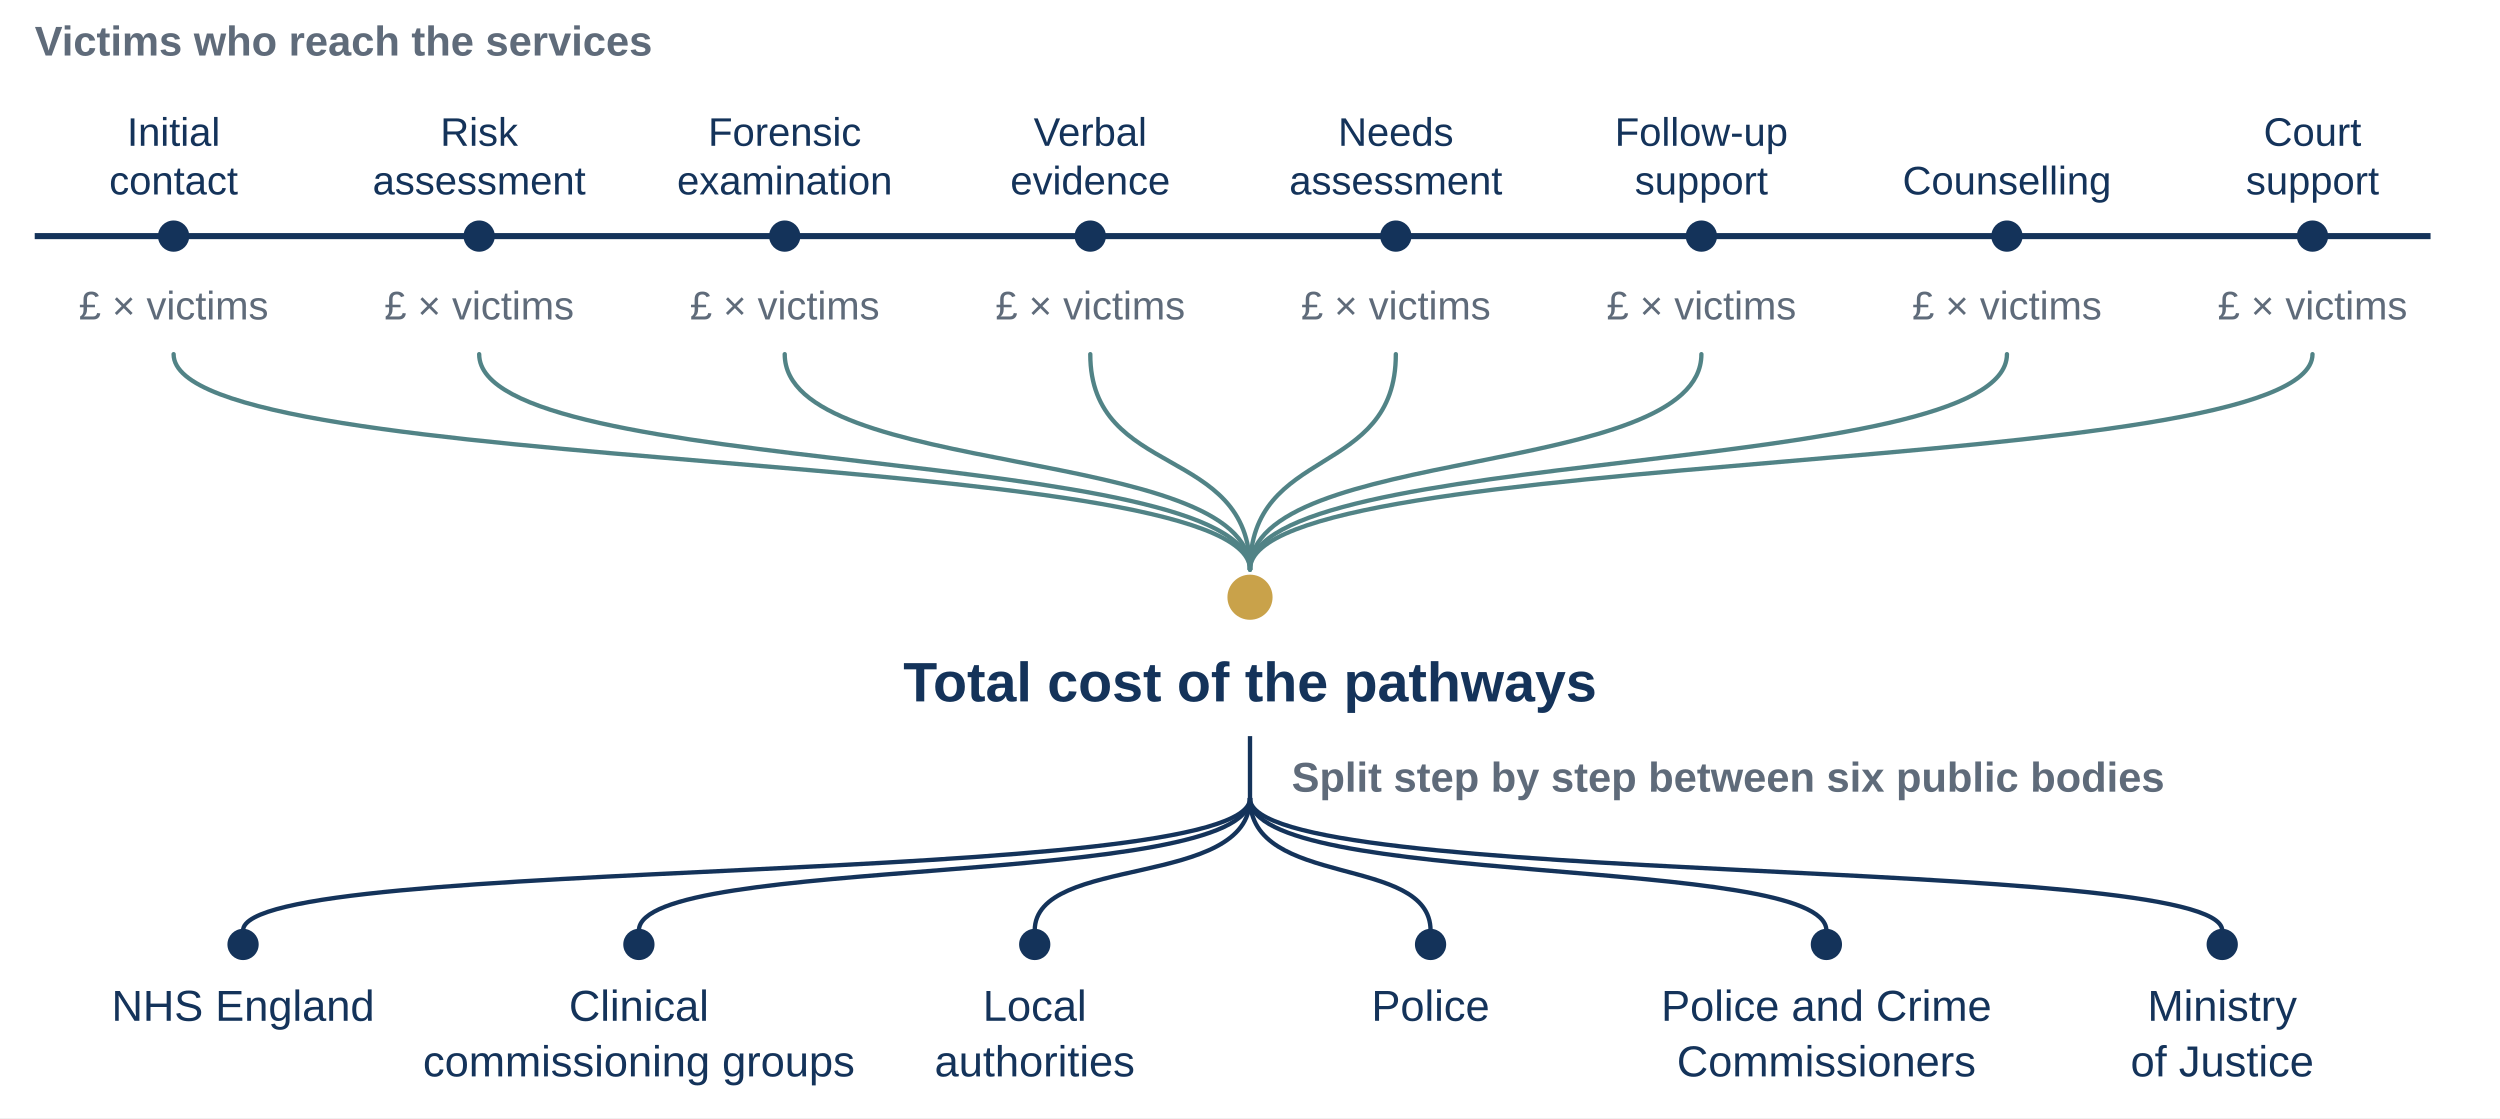
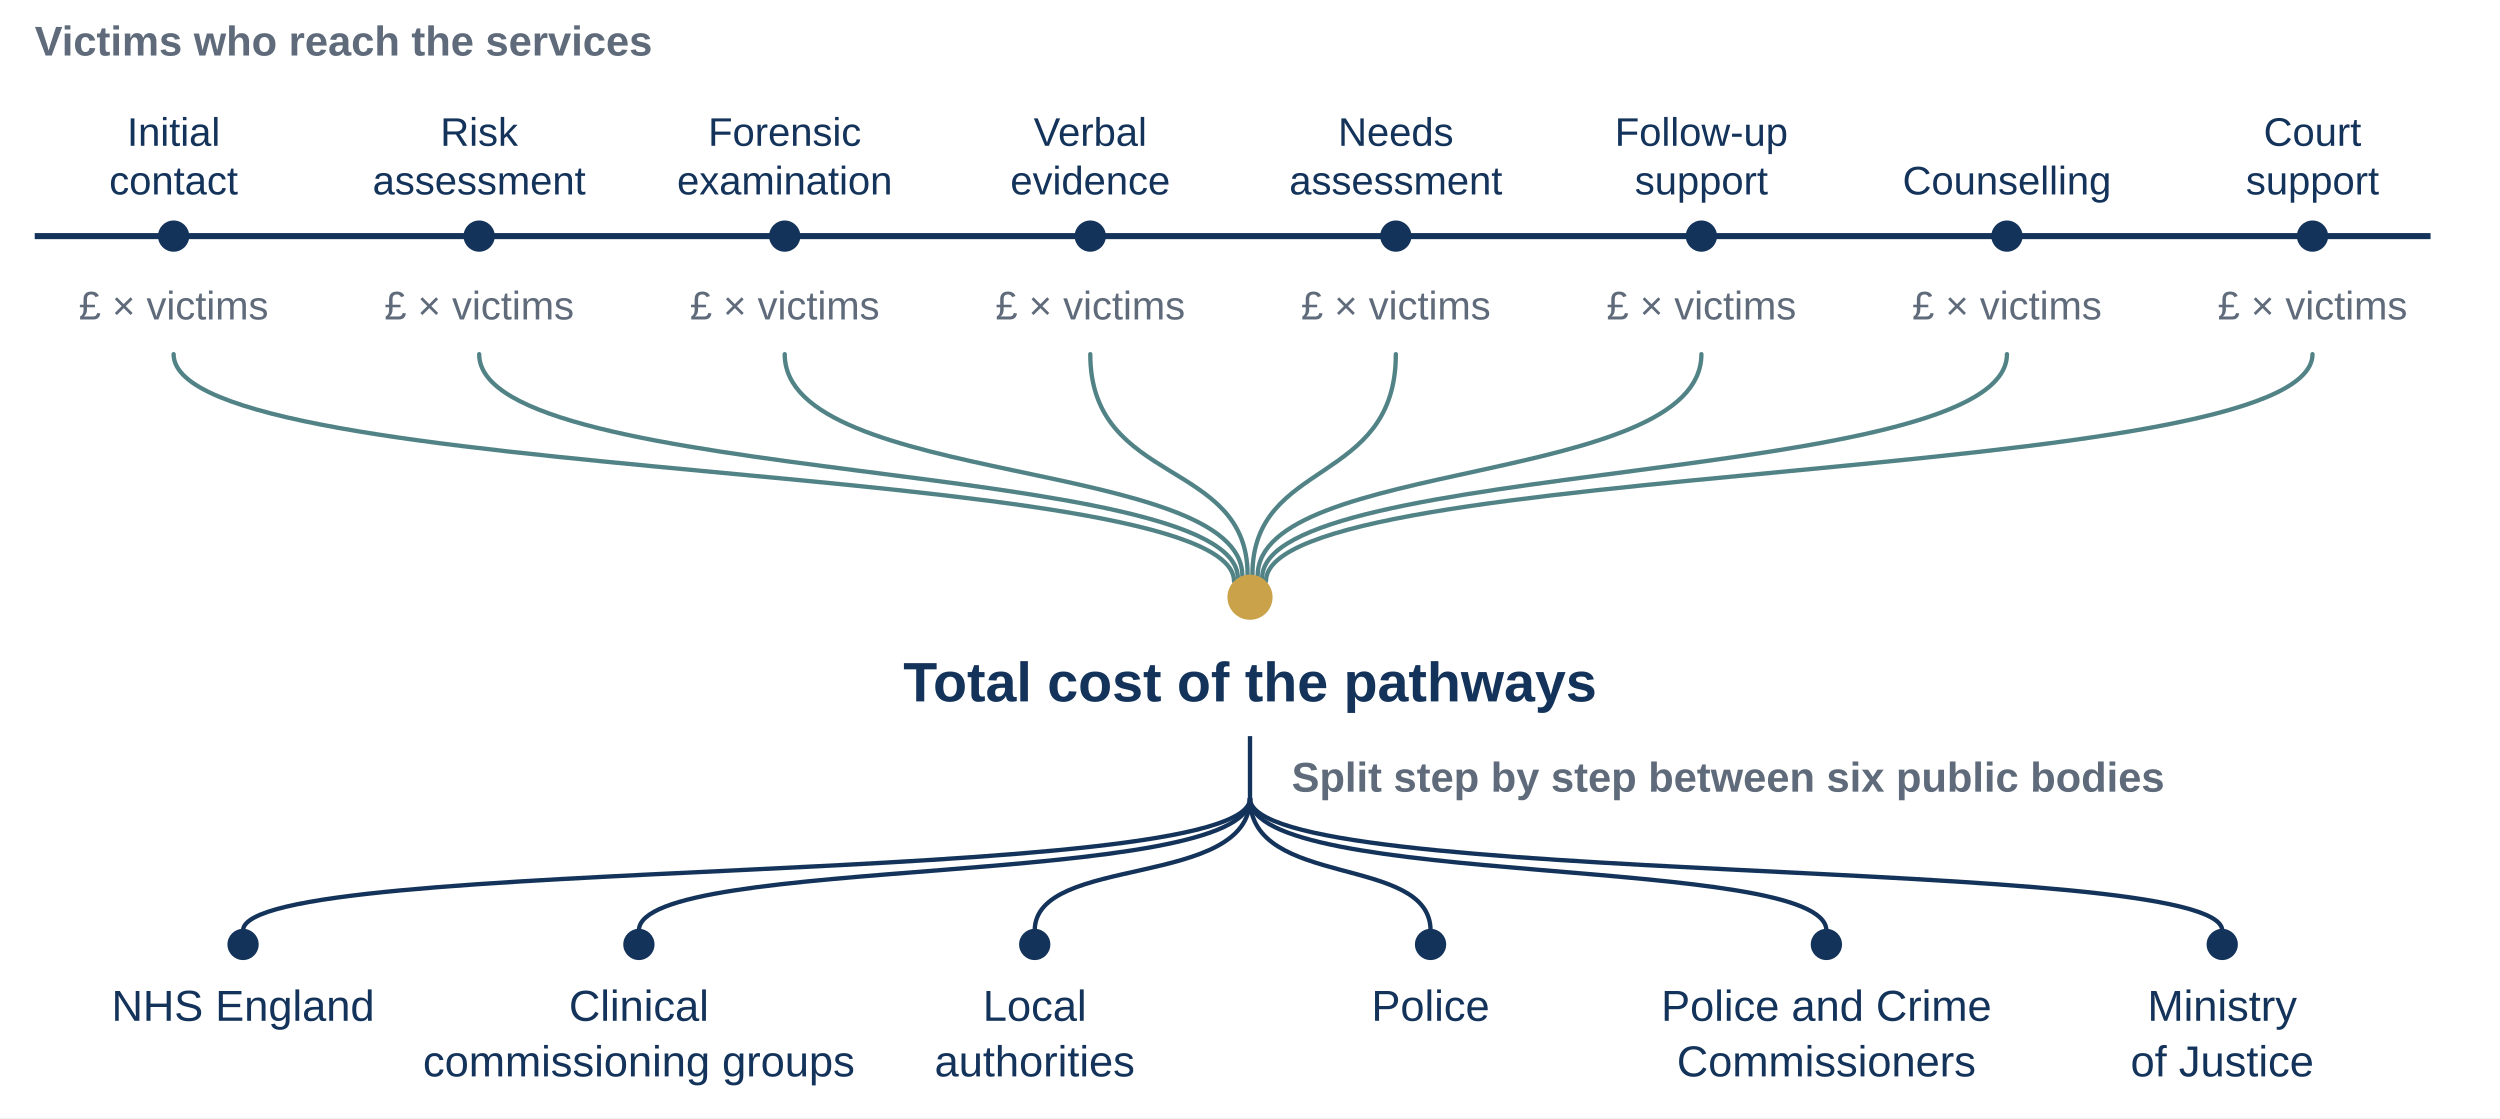
<svg xmlns="http://www.w3.org/2000/svg" viewBox="0 0 720 322" width="720" height="322" role="img" aria-label="Each step of the pathway, from initial contact to court support, is costed and multiplied by the number of victims who use it. The steps add up to the total cost of the pathways, which is split step by step between NHS England, clinical commissioning groups, local authorities, the police, Police and Crime Commissioners and the Ministry of Justice. A proposed allocation, not an agreed settlement." font-family="Arial, Helvetica, sans-serif">
  <rect width="720" height="322" fill="#ffffff" />
  <text x="10" y="16" font-size="12" font-weight="bold" fill="#5f6b7a">Victims who reach the services</text>
  <line x1="10" y1="68" x2="700" y2="68" stroke="#14335a" stroke-width="1.75" />
  <circle cx="50" cy="68" r="4.5" fill="#14335a" />
  <text x="50" y="42" font-size="11.5" text-anchor="middle" fill="#14335a">Initial</text>
  <text x="50" y="56" font-size="11.5" text-anchor="middle" fill="#14335a">contact</text>
  <text x="50" y="92" font-size="11.5" text-anchor="middle" fill="#5f6b7a">£ × victims</text>
-   <path d="M50 102 C50 138, 360 128, 360 164" fill="none" stroke="#518386" stroke-width="1.25" stroke-linecap="round" stroke-linejoin="round" />
+   <path d="M50 102 C50 140, 355.4 132, 355.4 167.4" fill="none" stroke="#518386" stroke-width="1.25" stroke-linecap="round" stroke-linejoin="round" />
  <circle cx="138" cy="68" r="4.5" fill="#14335a" />
  <text x="138" y="42" font-size="11.5" text-anchor="middle" fill="#14335a">Risk</text>
  <text x="138" y="56" font-size="11.5" text-anchor="middle" fill="#14335a">assessment</text>
  <text x="138" y="92" font-size="11.5" text-anchor="middle" fill="#5f6b7a">£ × victims</text>
-   <path d="M138 102 C138 138, 360 128, 360 164" fill="none" stroke="#518386" stroke-width="1.25" stroke-linecap="round" stroke-linejoin="round" />
+   <path d="M138 102 C138 140, 356.5 132, 356.5 166.5" fill="none" stroke="#518386" stroke-width="1.25" stroke-linecap="round" stroke-linejoin="round" />
  <circle cx="226" cy="68" r="4.5" fill="#14335a" />
  <text x="226" y="42" font-size="11.5" text-anchor="middle" fill="#14335a">Forensic</text>
  <text x="226" y="56" font-size="11.5" text-anchor="middle" fill="#14335a">examination</text>
  <text x="226" y="92" font-size="11.5" text-anchor="middle" fill="#5f6b7a">£ × victims</text>
-   <path d="M226 102 C226 138, 360 128, 360 164" fill="none" stroke="#518386" stroke-width="1.25" stroke-linecap="round" stroke-linejoin="round" />
+   <path d="M226 102 C226 140, 357.8 132, 357.8 165.9" fill="none" stroke="#518386" stroke-width="1.25" stroke-linecap="round" stroke-linejoin="round" />
  <circle cx="314" cy="68" r="4.5" fill="#14335a" />
  <text x="314" y="42" font-size="11.5" text-anchor="middle" fill="#14335a">Verbal</text>
  <text x="314" y="56" font-size="11.5" text-anchor="middle" fill="#14335a">evidence</text>
  <text x="314" y="92" font-size="11.5" text-anchor="middle" fill="#5f6b7a">£ × victims</text>
-   <path d="M314 102 C314 138, 360 128, 360 164" fill="none" stroke="#518386" stroke-width="1.25" stroke-linecap="round" stroke-linejoin="round" />
+   <path d="M314 102 C314 140, 359.3 132, 359.3 165.5" fill="none" stroke="#518386" stroke-width="1.25" stroke-linecap="round" stroke-linejoin="round" />
  <circle cx="402" cy="68" r="4.5" fill="#14335a" />
  <text x="402" y="42" font-size="11.5" text-anchor="middle" fill="#14335a">Needs</text>
  <text x="402" y="56" font-size="11.5" text-anchor="middle" fill="#14335a">assessment</text>
  <text x="402" y="92" font-size="11.5" text-anchor="middle" fill="#5f6b7a">£ × victims</text>
-   <path d="M402 102 C402 138, 360 128, 360 164" fill="none" stroke="#518386" stroke-width="1.25" stroke-linecap="round" stroke-linejoin="round" />
+   <path d="M402 102 C402 140, 360.7 132, 360.7 165.5" fill="none" stroke="#518386" stroke-width="1.25" stroke-linecap="round" stroke-linejoin="round" />
  <circle cx="490" cy="68" r="4.5" fill="#14335a" />
  <text x="490" y="42" font-size="11.5" text-anchor="middle" fill="#14335a">Follow-up</text>
  <text x="490" y="56" font-size="11.5" text-anchor="middle" fill="#14335a">support</text>
  <text x="490" y="92" font-size="11.5" text-anchor="middle" fill="#5f6b7a">£ × victims</text>
-   <path d="M490 102 C490 138, 360 128, 360 164" fill="none" stroke="#518386" stroke-width="1.25" stroke-linecap="round" stroke-linejoin="round" />
+   <path d="M490 102 C490 140, 362.2 132, 362.2 165.9" fill="none" stroke="#518386" stroke-width="1.25" stroke-linecap="round" stroke-linejoin="round" />
  <circle cx="578" cy="68" r="4.5" fill="#14335a" />
  <text x="578" y="56" font-size="11.5" text-anchor="middle" fill="#14335a">Counselling</text>
  <text x="578" y="92" font-size="11.5" text-anchor="middle" fill="#5f6b7a">£ × victims</text>
-   <path d="M578 102 C578 138, 360 128, 360 164" fill="none" stroke="#518386" stroke-width="1.25" stroke-linecap="round" stroke-linejoin="round" />
+   <path d="M578 102 C578 140, 363.5 132, 363.5 166.5" fill="none" stroke="#518386" stroke-width="1.25" stroke-linecap="round" stroke-linejoin="round" />
  <circle cx="666" cy="68" r="4.5" fill="#14335a" />
  <text x="666" y="42" font-size="11.5" text-anchor="middle" fill="#14335a">Court</text>
  <text x="666" y="56" font-size="11.5" text-anchor="middle" fill="#14335a">support</text>
  <text x="666" y="92" font-size="11.5" text-anchor="middle" fill="#5f6b7a">£ × victims</text>
-   <path d="M666 102 C666 138, 360 128, 360 164" fill="none" stroke="#518386" stroke-width="1.25" stroke-linecap="round" stroke-linejoin="round" />
+   <path d="M666 102 C666 140, 364.6 132, 364.6 167.4" fill="none" stroke="#518386" stroke-width="1.25" stroke-linecap="round" stroke-linejoin="round" />
  <circle cx="360" cy="172" r="6.5" fill="#c9a24a" />
  <text x="360" y="202" font-size="16" text-anchor="middle" font-weight="bold" fill="#14335a">Total cost of the pathways</text>
  <line x1="360" y1="212" x2="360" y2="230" stroke="#14335a" stroke-width="1.25" />
  <text x="372" y="228" font-size="12" font-weight="bold" fill="#5f6b7a">Split step by step between six public bodies</text>
  <path d="M360 230 C360 256, 70 246, 70 268" fill="none" stroke="#14335a" stroke-width="1.25" stroke-linecap="round" stroke-linejoin="round" />
  <circle cx="70" cy="272" r="4.5" fill="#14335a" />
  <text x="70" y="294" font-size="12.5" text-anchor="middle" fill="#14335a">NHS England</text>
  <path d="M360 230 C360 256, 184 246, 184 268" fill="none" stroke="#14335a" stroke-width="1.25" stroke-linecap="round" stroke-linejoin="round" />
  <circle cx="184" cy="272" r="4.5" fill="#14335a" />
  <text x="184" y="294" font-size="12.5" text-anchor="middle" fill="#14335a">Clinical</text>
  <text x="184" y="310" font-size="12.5" text-anchor="middle" fill="#14335a">commissioning groups</text>
  <path d="M360 230 C360 256, 298 246, 298 268" fill="none" stroke="#14335a" stroke-width="1.25" stroke-linecap="round" stroke-linejoin="round" />
  <circle cx="298" cy="272" r="4.5" fill="#14335a" />
  <text x="298" y="294" font-size="12.5" text-anchor="middle" fill="#14335a">Local</text>
  <text x="298" y="310" font-size="12.5" text-anchor="middle" fill="#14335a">authorities</text>
  <path d="M360 230 C360 256, 412 246, 412 268" fill="none" stroke="#14335a" stroke-width="1.25" stroke-linecap="round" stroke-linejoin="round" />
  <circle cx="412" cy="272" r="4.5" fill="#14335a" />
  <text x="412" y="294" font-size="12.5" text-anchor="middle" fill="#14335a">Police</text>
  <path d="M360 230 C360 256, 526 246, 526 268" fill="none" stroke="#14335a" stroke-width="1.25" stroke-linecap="round" stroke-linejoin="round" />
  <circle cx="526" cy="272" r="4.5" fill="#14335a" />
  <text x="526" y="294" font-size="12.5" text-anchor="middle" fill="#14335a">Police and Crime</text>
  <text x="526" y="310" font-size="12.5" text-anchor="middle" fill="#14335a">Commissioners</text>
  <path d="M360 230 C360 256, 640 246, 640 268" fill="none" stroke="#14335a" stroke-width="1.25" stroke-linecap="round" stroke-linejoin="round" />
  <circle cx="640" cy="272" r="4.5" fill="#14335a" />
  <text x="640" y="294" font-size="12.5" text-anchor="middle" fill="#14335a">Ministry</text>
  <text x="640" y="310" font-size="12.5" text-anchor="middle" fill="#14335a">of Justice</text>
</svg>
